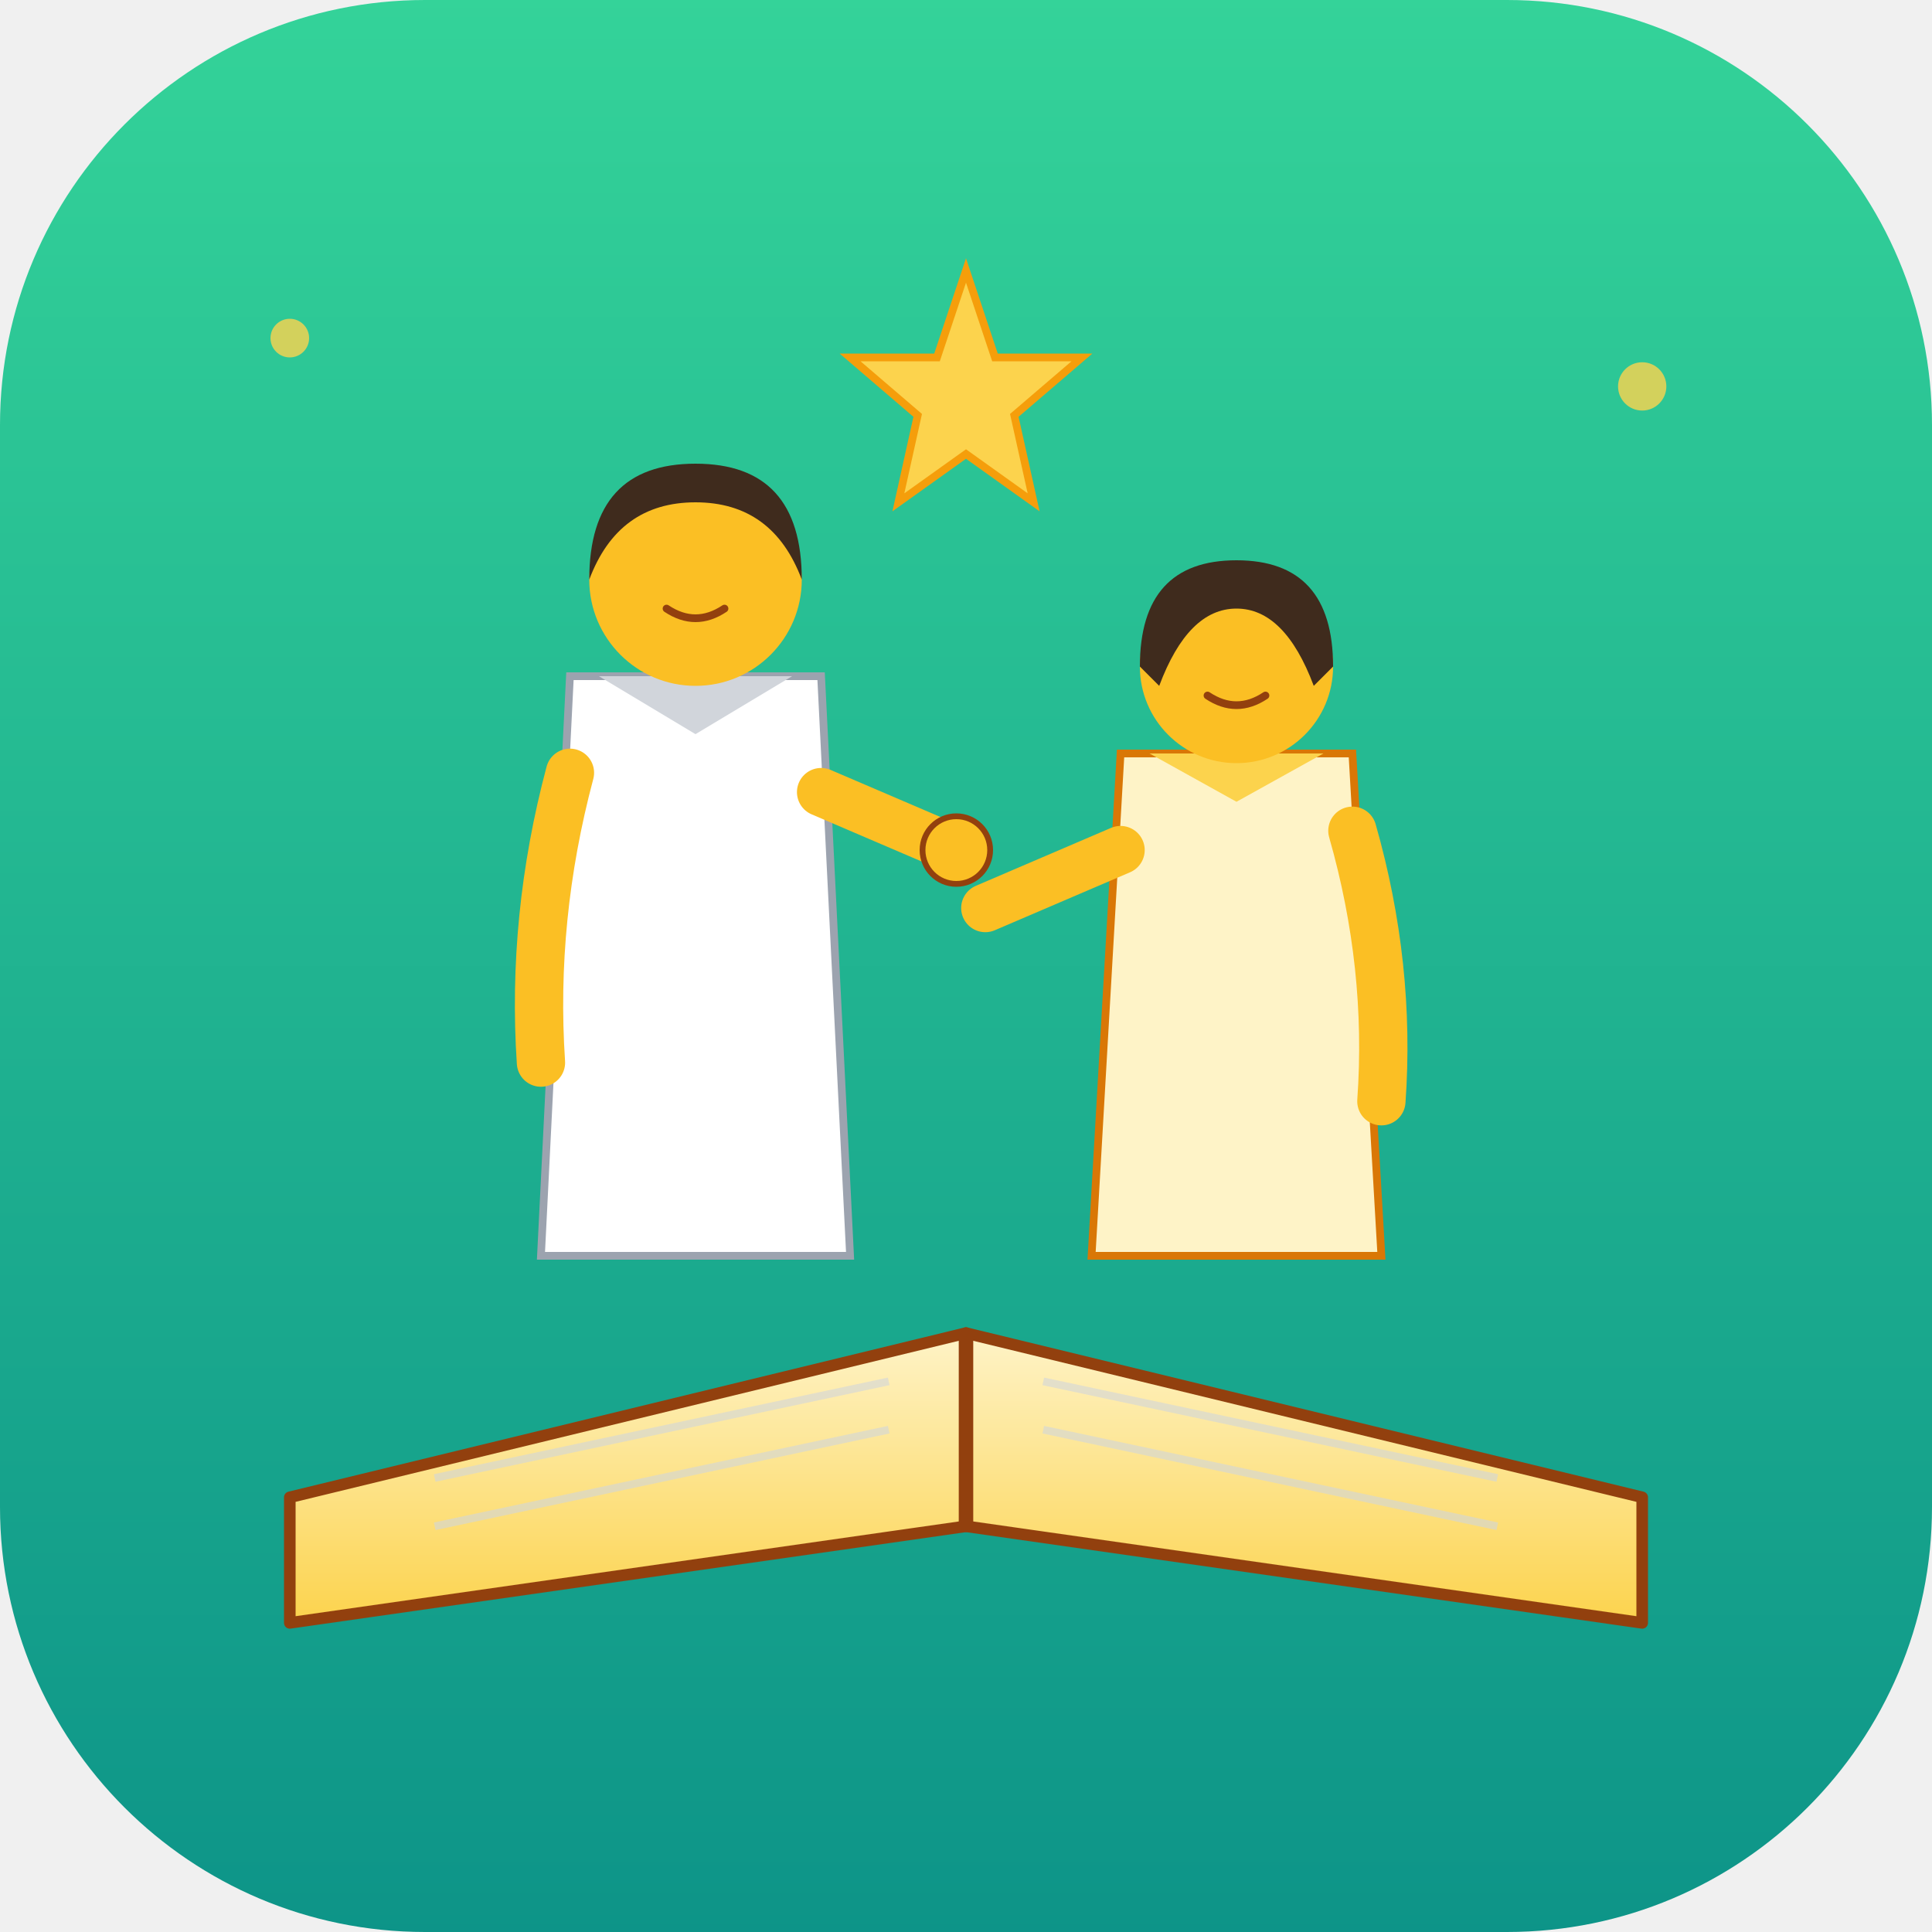
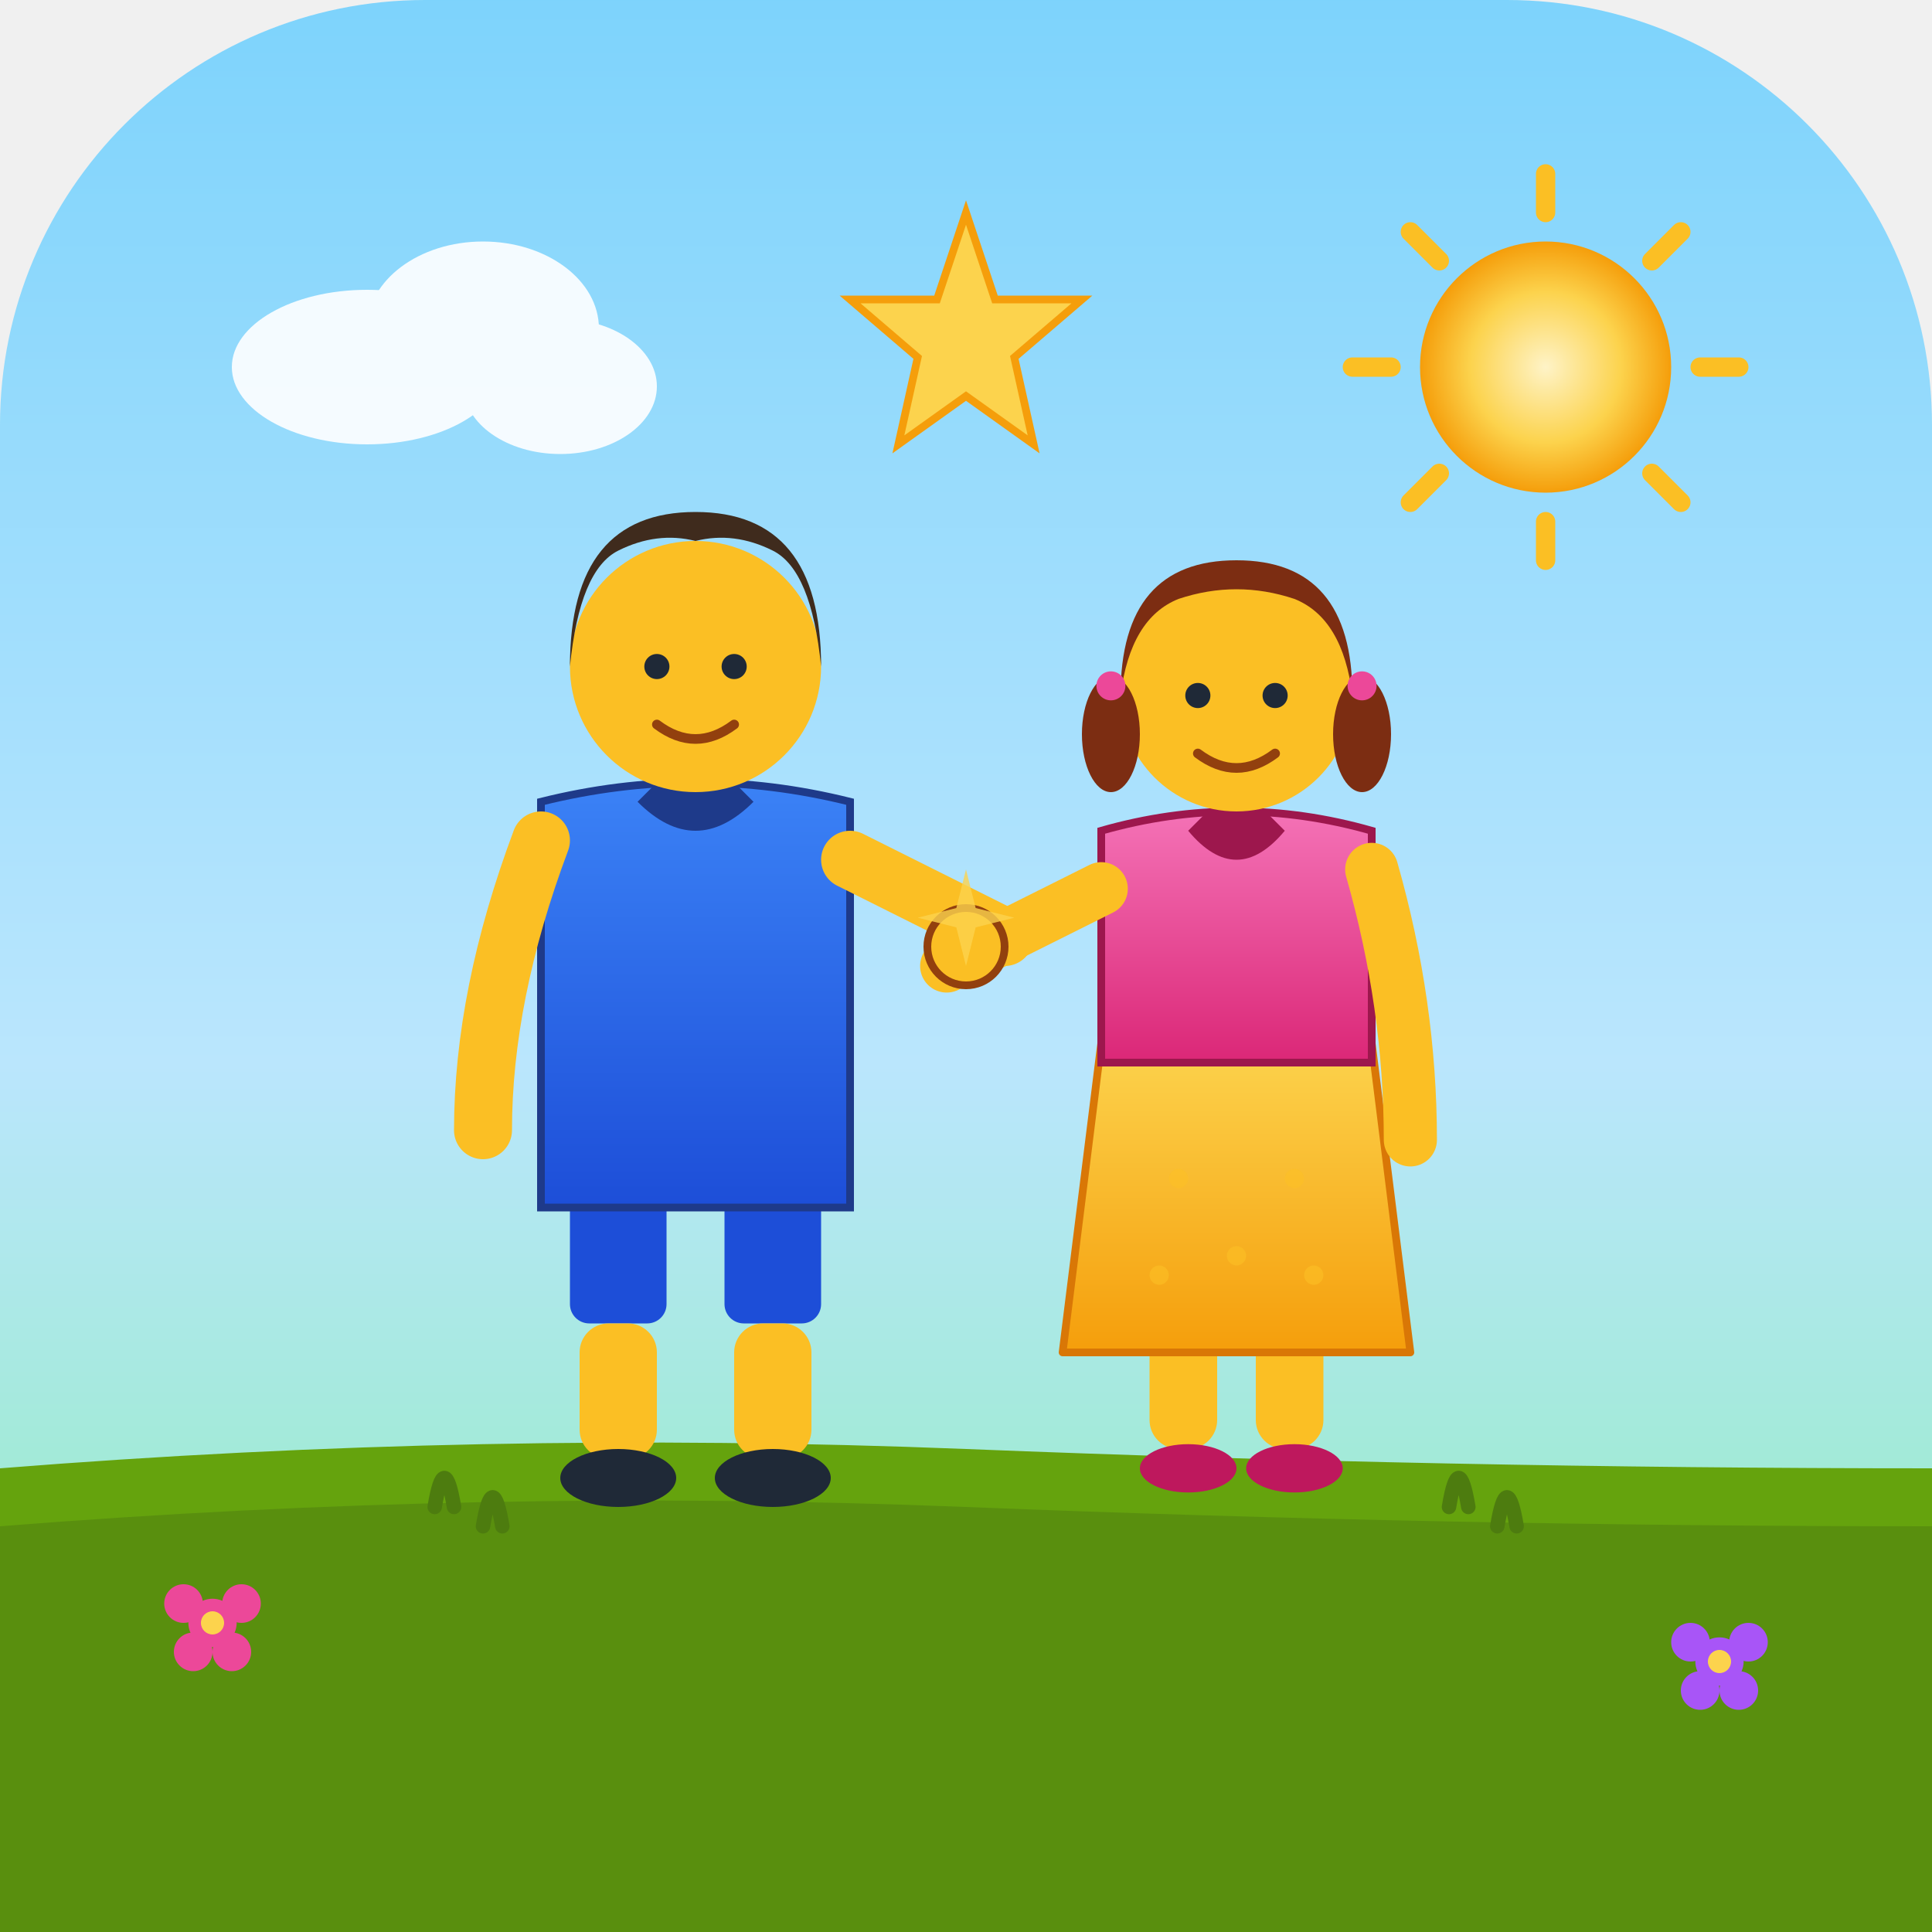
<svg xmlns="http://www.w3.org/2000/svg" viewBox="0 0 200 200">
  <defs>
    <linearGradient id="bg" x1="0%" y1="0%" x2="0%" y2="100%">
-       <stop offset="0%" stop-color="#34D399" />
-       <stop offset="100%" stop-color="#0D9488" />
+       <stop offset="0%" stop-color="#7DD3FC" />
+       <stop offset="55%" stop-color="#BAE6FD" />
+       <stop offset="100%" stop-color="#86EFAC" />
    </linearGradient>
-     <linearGradient id="book" x1="0%" y1="0%" x2="0%" y2="100%">
+     <linearGradient id="boy-shirt" x1="0%" y1="0%" x2="0%" y2="100%">
+       <stop offset="0%" stop-color="#3B82F6" />
+       <stop offset="100%" stop-color="#1D4ED8" />
+     </linearGradient>
+     <linearGradient id="girl-shirt" x1="0%" y1="0%" x2="0%" y2="100%">
+       <stop offset="0%" stop-color="#F472B6" />
+       <stop offset="100%" stop-color="#DB2777" />
+     </linearGradient>
+     <linearGradient id="girl-skirt" x1="0%" y1="0%" x2="0%" y2="100%">
+       <stop offset="0%" stop-color="#FCD34D" />
+       <stop offset="100%" stop-color="#F59E0B" />
+     </linearGradient>
+     <radialGradient id="sun" cx="50%" cy="50%" r="50%">
      <stop offset="0%" stop-color="#FEF3C7" />
-       <stop offset="100%" stop-color="#FCD34D" />
-     </linearGradient>
+       <stop offset="60%" stop-color="#FCD34D" />
+       <stop offset="100%" stop-color="#F59E0B" />
+     </radialGradient>
  </defs>
  <rect width="200" height="200" rx="44" fill="url(#bg)" />
-   <circle cx="30" cy="35" r="2" fill="#FCD34D" opacity="0.8" />
-   <circle cx="170" cy="40" r="2.5" fill="#FCD34D" opacity="0.8" />
-   <path d="M 100 28 L 103 37 L 112 37 L 105 43 L 107 52 L 100 47 L 93 52 L 95 43 L 88 37 L 97 37 Z" fill="#FCD34D" stroke="#F59E0B" stroke-width="0.8" />
+   <circle cx="160" cy="38" r="13" fill="url(#sun)" />
+   <g stroke="#FBBF24" stroke-width="2" stroke-linecap="round">
+     <line x1="160" y1="18" x2="160" y2="22" />
+     <line x1="160" y1="54" x2="160" y2="58" />
+     <line x1="140" y1="38" x2="144" y2="38" />
+     <line x1="176" y1="38" x2="180" y2="38" />
+     <line x1="146" y1="24" x2="149" y2="27" />
+     <line x1="171" y1="49" x2="174" y2="52" />
+     <line x1="174" y1="24" x2="171" y2="27" />
+     <line x1="149" y1="49" x2="146" y2="52" />
+   </g>
+   <g fill="white" opacity="0.9">
+     <ellipse cx="38" cy="38" rx="14" ry="8" />
+     <ellipse cx="50" cy="34" rx="12" ry="9" />
+     <ellipse cx="58" cy="40" rx="10" ry="7" />
+   </g>
+   <path d="M 0 152 Q 50 148 100 150 T 200 152 L 200 200 L 0 200 Z" fill="#65A30D" />
+   <path d="M 0 158 Q 50 154 100 156 T 200 158 L 200 200 L 0 200 Z" fill="#4D7C0F" opacity="0.5" />
  <g>
-     <path d="M 30 155 L 100 138 L 100 158 L 30 168 Z" fill="url(#book)" stroke="#92400E" stroke-width="1.2" stroke-linejoin="round" />
-     <path d="M 100 138 L 170 155 L 170 168 L 100 158 Z" fill="url(#book)" stroke="#92400E" stroke-width="1.2" stroke-linejoin="round" />
-     <line x1="100" y1="138" x2="100" y2="158" stroke="#92400E" stroke-width="1.5" />
-     <line x1="45" y1="153" x2="92" y2="143" stroke="#D1D5DB" stroke-width="0.8" opacity="0.6" />
-     <line x1="45" y1="158" x2="92" y2="148" stroke="#D1D5DB" stroke-width="0.8" opacity="0.6" />
-     <line x1="108" y1="143" x2="155" y2="153" stroke="#D1D5DB" stroke-width="0.8" opacity="0.6" />
-     <line x1="108" y1="148" x2="155" y2="158" stroke="#D1D5DB" stroke-width="0.8" opacity="0.6" />
+     <circle cx="22" cy="168" r="2.5" fill="#EC4899" />
+     <circle cx="19" cy="166" r="2" fill="#EC4899" />
+     <circle cx="25" cy="166" r="2" fill="#EC4899" />
+     <circle cx="20" cy="171" r="2" fill="#EC4899" />
+     <circle cx="24" cy="171" r="2" fill="#EC4899" />
+     <circle cx="22" cy="168" r="1.2" fill="#FCD34D" />
+     <circle cx="178" cy="172" r="2.5" fill="#A855F7" />
+     <circle cx="175" cy="170" r="2" fill="#A855F7" />
+     <circle cx="181" cy="170" r="2" fill="#A855F7" />
+     <circle cx="176" cy="175" r="2" fill="#A855F7" />
+     <circle cx="180" cy="175" r="2" fill="#A855F7" />
+     <circle cx="178" cy="172" r="1.2" fill="#FCD34D" />
  </g>
-   <g transform="translate(72, 70)">
-     <path d="M -13 0 L -16 60 L 16 60 L 13 0 Z" fill="#FFFFFF" stroke="#9CA3AF" stroke-width="0.8" />
-     <path d="M -10 0 L 0 6 L 10 0 Z" fill="#D1D5DB" />
-     <circle cx="0" cy="-10" r="11" fill="#FBBF24" />
-     <path d="M -11 -10 Q -11 -22 0 -22 Q 11 -22 11 -10 Q 8 -18 0 -18 Q -8 -18 -11 -10 Z" fill="#3F2B1D" />
-     <path d="M -3 -7 Q 0 -5 3 -7" stroke="#92400E" stroke-width="0.8" fill="none" stroke-linecap="round" />
-     <path d="M -13 10 Q -17 25 -16 40" stroke="#FBBF24" stroke-width="5" fill="none" stroke-linecap="round" />
-     <path d="M 13 12 Q 20 15 27 18" stroke="#FBBF24" stroke-width="5" fill="none" stroke-linecap="round" />
+   <g stroke="#4D7C0F" stroke-width="1.5" stroke-linecap="round" fill="none">
+     <path d="M 45 156 Q 46 150 47 156" />
+     <path d="M 50 158 Q 51 152 52 158" />
+     <path d="M 150 156 Q 151 150 152 156" />
+     <path d="M 155 158 Q 156 152 157 158" />
  </g>
-   <g transform="translate(128, 78)">
-     <path d="M -12 0 L -15 52 L 15 52 L 12 0 Z" fill="#FEF3C7" stroke="#D97706" stroke-width="0.8" />
-     <path d="M -9 0 L 0 5 L 9 0 Z" fill="#FCD34D" />
-     <circle cx="0" cy="-9" r="10" fill="#FBBF24" />
-     <path d="M -10 -9 Q -10 -20 0 -20 Q 10 -20 10 -9 L 8 -7 Q 5 -15 0 -15 Q -5 -15 -8 -7 Z" fill="#3F2B1D" />
-     <path d="M -3 -6 Q 0 -4 3 -6" stroke="#92400E" stroke-width="0.8" fill="none" stroke-linecap="round" />
-     <path d="M 12 8 Q 16 22 15 36" stroke="#FBBF24" stroke-width="5" fill="none" stroke-linecap="round" />
-     <path d="M -12 10 Q -19 13 -26 16" stroke="#FBBF24" stroke-width="5" fill="none" stroke-linecap="round" />
+   <path d="M 100 22 L 103 31 L 112 31 L 105 37 L 107 46 L 100 41 L 93 46 L 95 37 L 88 31 L 97 31 Z" fill="#FCD34D" stroke="#F59E0B" stroke-width="0.8" />
+   <g transform="translate(72, 75)">
+     <rect x="-13" y="48" width="10" height="14" rx="2" fill="#1D4ED8" />
+     <rect x="-12" y="62" width="8" height="14" rx="3" fill="#FBBF24" />
+     <rect x="3" y="48" width="10" height="14" rx="2" fill="#1D4ED8" />
+     <rect x="4" y="62" width="8" height="14" rx="3" fill="#FBBF24" />
+     <ellipse cx="-8" cy="78" rx="6" ry="3" fill="#1F2937" />
+     <ellipse cx="8" cy="78" rx="6" ry="3" fill="#1F2937" />
+     <path d="M -16 8 L -16 50 L 16 50 L 16 8 Q 0 4 -16 8 Z" fill="url(#boy-shirt)" stroke="#1E3A8A" stroke-width="0.8" />
+     <path d="M -6 8 Q 0 14 6 8 L 4 6 L -4 6 Z" fill="#1E3A8A" />
+     <circle cx="0" cy="-6" r="13" fill="#FBBF24" />
+     <path d="M -13 -6 Q -13 -22 0 -22 Q 13 -22 13 -6 Q 12 -16 8 -18 Q 4 -20 0 -19 Q -4 -20 -8 -18 Q -12 -16 -13 -6 Z" fill="#3F2B1D" />
+     <circle cx="-4" cy="-6" r="1.3" fill="#1F2937" />
+     <circle cx="4" cy="-6" r="1.3" fill="#1F2937" />
+     <path d="M -4 0 Q 0 3 4 0" stroke="#92400E" stroke-width="1" fill="none" stroke-linecap="round" />
+     <path d="M -16 12 Q -22 28 -22 42" stroke="#FBBF24" stroke-width="6" fill="none" stroke-linecap="round" />
+     <path d="M 16 14 Q 24 18 32 22" stroke="#FBBF24" stroke-width="6" fill="none" stroke-linecap="round" />
  </g>
-   <circle cx="99" cy="88" r="3.5" fill="#FBBF24" stroke="#92400E" stroke-width="0.6" />
+   <g transform="translate(128, 80)">
+     <rect x="-9" y="56" width="7" height="14" rx="3" fill="#FBBF24" />
+     <rect x="2" y="56" width="7" height="14" rx="3" fill="#FBBF24" />
+     <ellipse cx="-5" cy="72" rx="5" ry="2.5" fill="#BE185D" />
+     <ellipse cx="6" cy="72" rx="5" ry="2.5" fill="#BE185D" />
+     <path d="M -14 28 L -18 60 L 18 60 L 14 28 Z" fill="url(#girl-skirt)" stroke="#D97706" stroke-width="0.8" stroke-linejoin="round" />
+     <circle cx="-6" cy="42" r="1" fill="#FBBF24" opacity="0.6" />
+     <circle cx="6" cy="42" r="1" fill="#FBBF24" opacity="0.6" />
+     <circle cx="0" cy="50" r="1" fill="#FBBF24" opacity="0.6" />
+     <circle cx="-8" cy="52" r="1" fill="#FBBF24" opacity="0.6" />
+     <circle cx="8" cy="52" r="1" fill="#FBBF24" opacity="0.6" />
+     <path d="M -14 6 L -14 30 L 14 30 L 14 6 Q 0 2 -14 6 Z" fill="url(#girl-shirt)" stroke="#9D174D" stroke-width="0.8" />
+     <path d="M -5 6 Q 0 12 5 6 L 3 4 L -3 4 Z" fill="#9D174D" />
+     <circle cx="0" cy="-8" r="12" fill="#FBBF24" />
+     <path d="M -12 -8 Q -12 -22 0 -22 Q 12 -22 12 -8 Q 11 -16 6 -18 Q 0 -20 -6 -18 Q -11 -16 -12 -8 Z" fill="#7C2D12" />
+     <ellipse cx="-13" cy="-4" rx="3" ry="6" fill="#7C2D12" />
+     <ellipse cx="13" cy="-4" rx="3" ry="6" fill="#7C2D12" />
+     <circle cx="-13" cy="-9" r="1.5" fill="#EC4899" />
+     <circle cx="13" cy="-9" r="1.5" fill="#EC4899" />
+     <circle cx="-4" cy="-8" r="1.3" fill="#1F2937" />
+     <circle cx="4" cy="-8" r="1.3" fill="#1F2937" />
+     <path d="M -4 -2 Q 0 1 4 -2" stroke="#92400E" stroke-width="1" fill="none" stroke-linecap="round" />
+     <path d="M 14 10 Q 18 24 18 38" stroke="#FBBF24" stroke-width="5.5" fill="none" stroke-linecap="round" />
+     <path d="M -14 12 Q -22 16 -30 20" stroke="#FBBF24" stroke-width="5.5" fill="none" stroke-linecap="round" />
+   </g>
+   <circle cx="100" cy="98" r="4" fill="#FBBF24" stroke="#92400E" stroke-width="0.8" />
+   <path d="M 100 90 L 101 94 L 105 95 L 101 96 L 100 100 L 99 96 L 95 95 L 99 94 Z" fill="#FCD34D" opacity="0.8" />
</svg>
